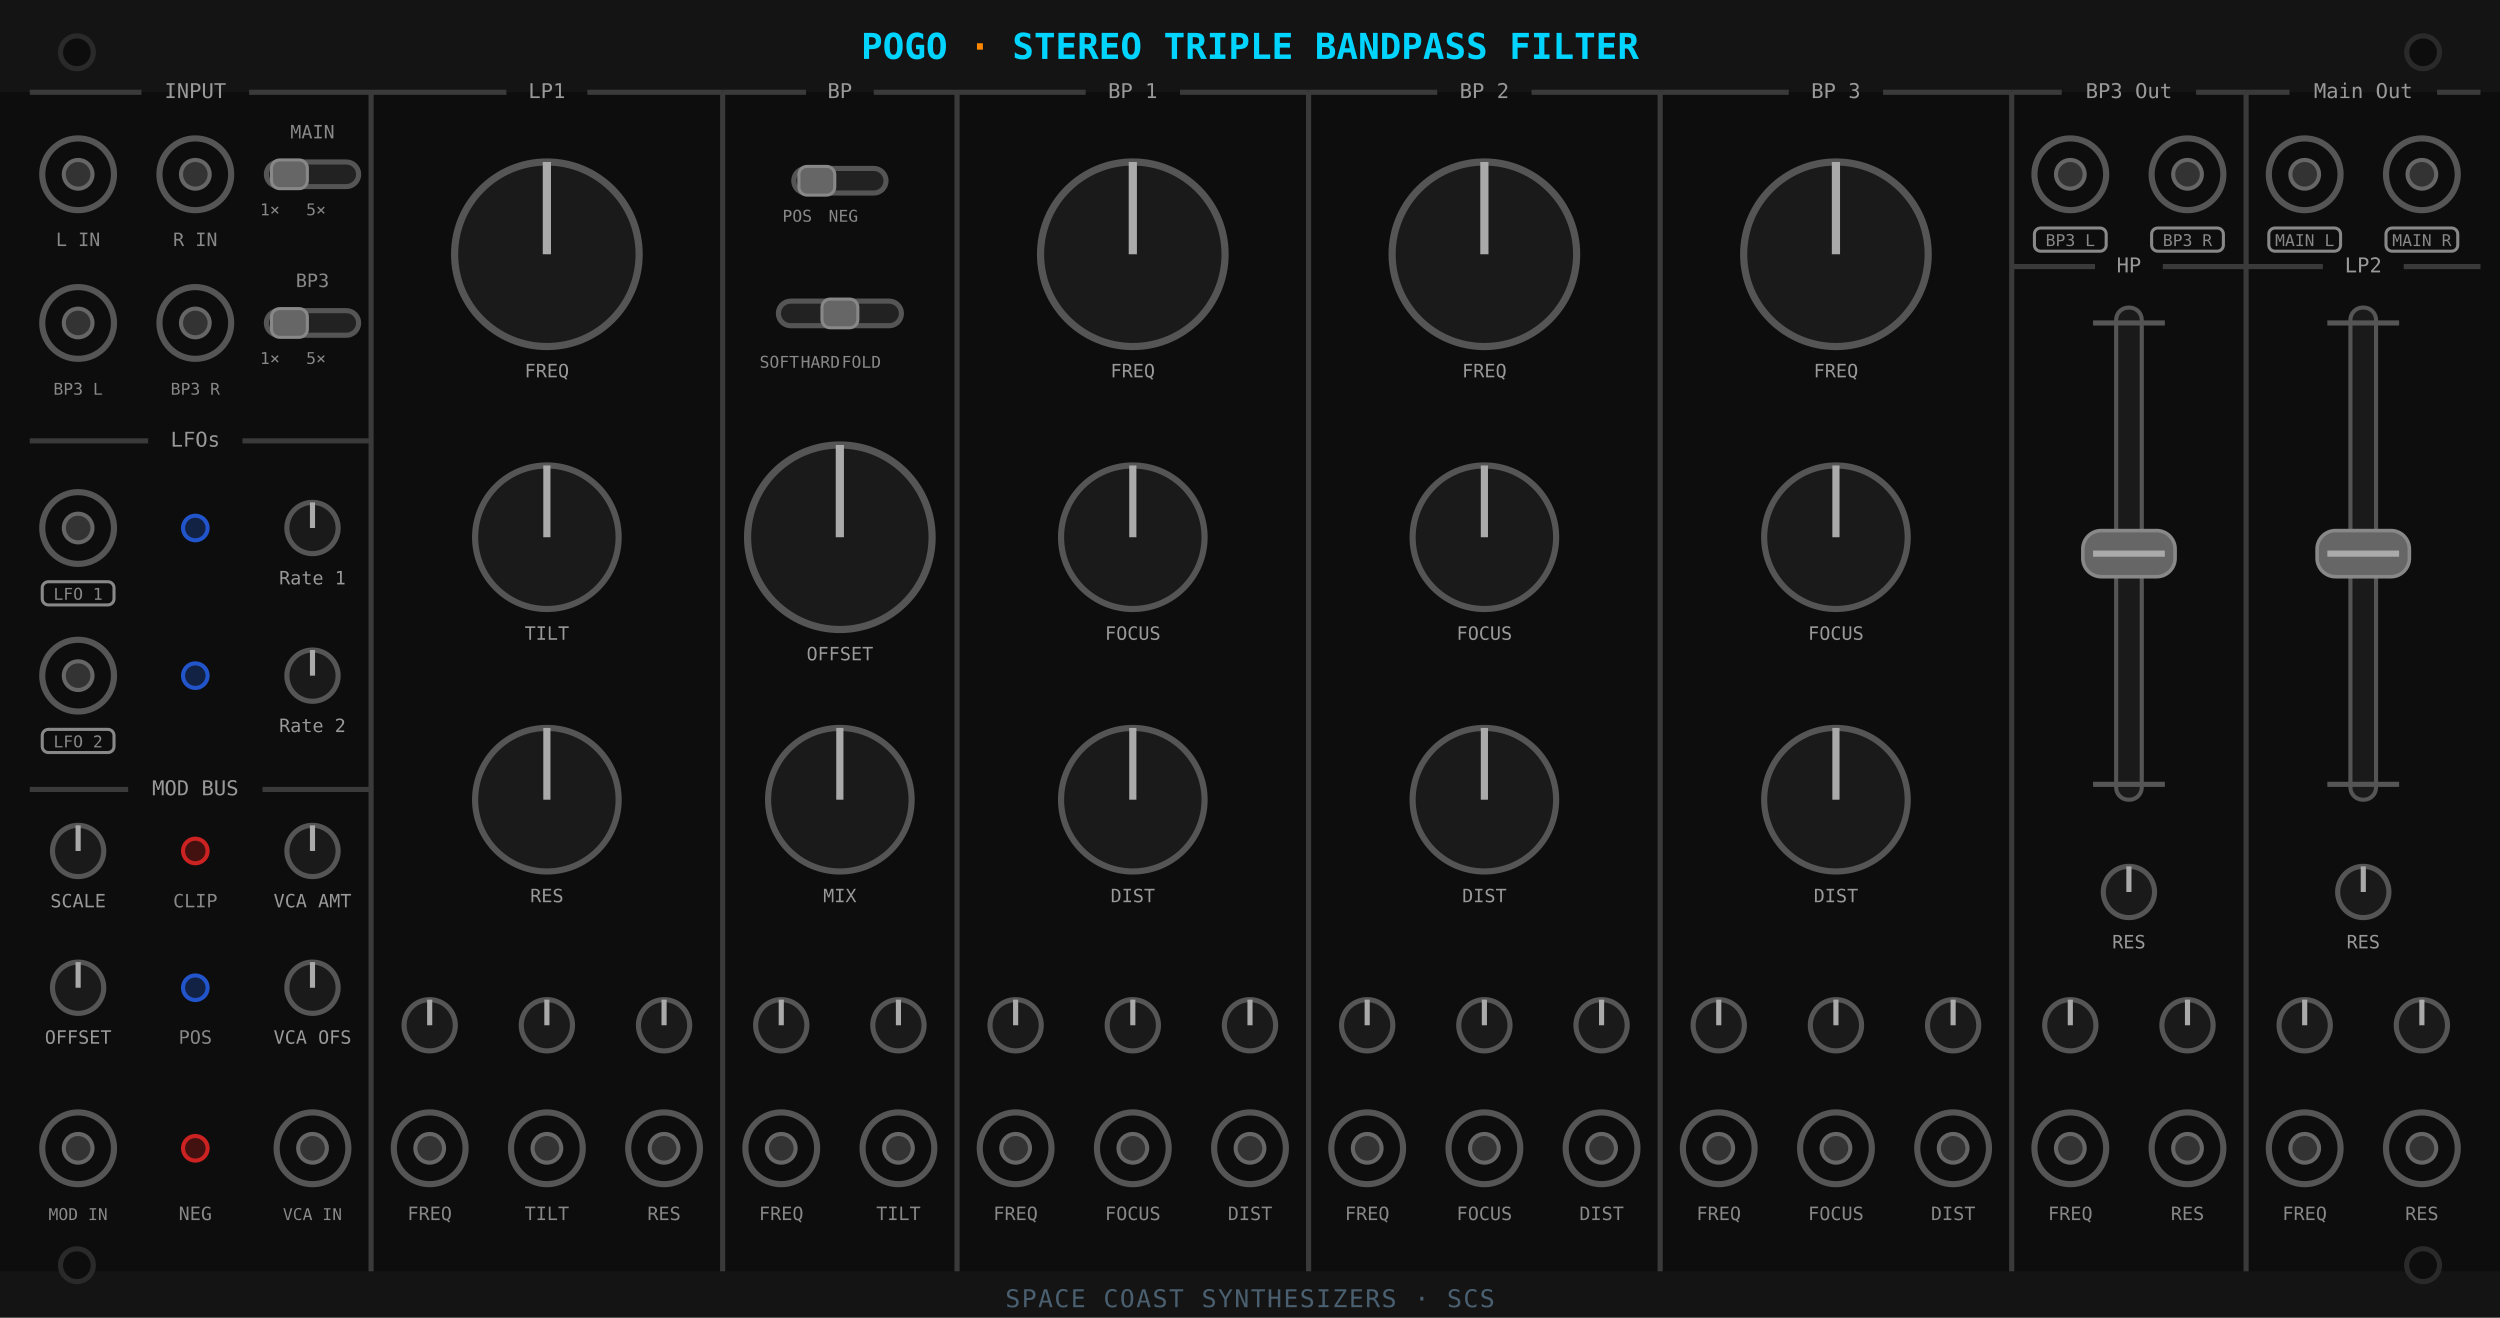
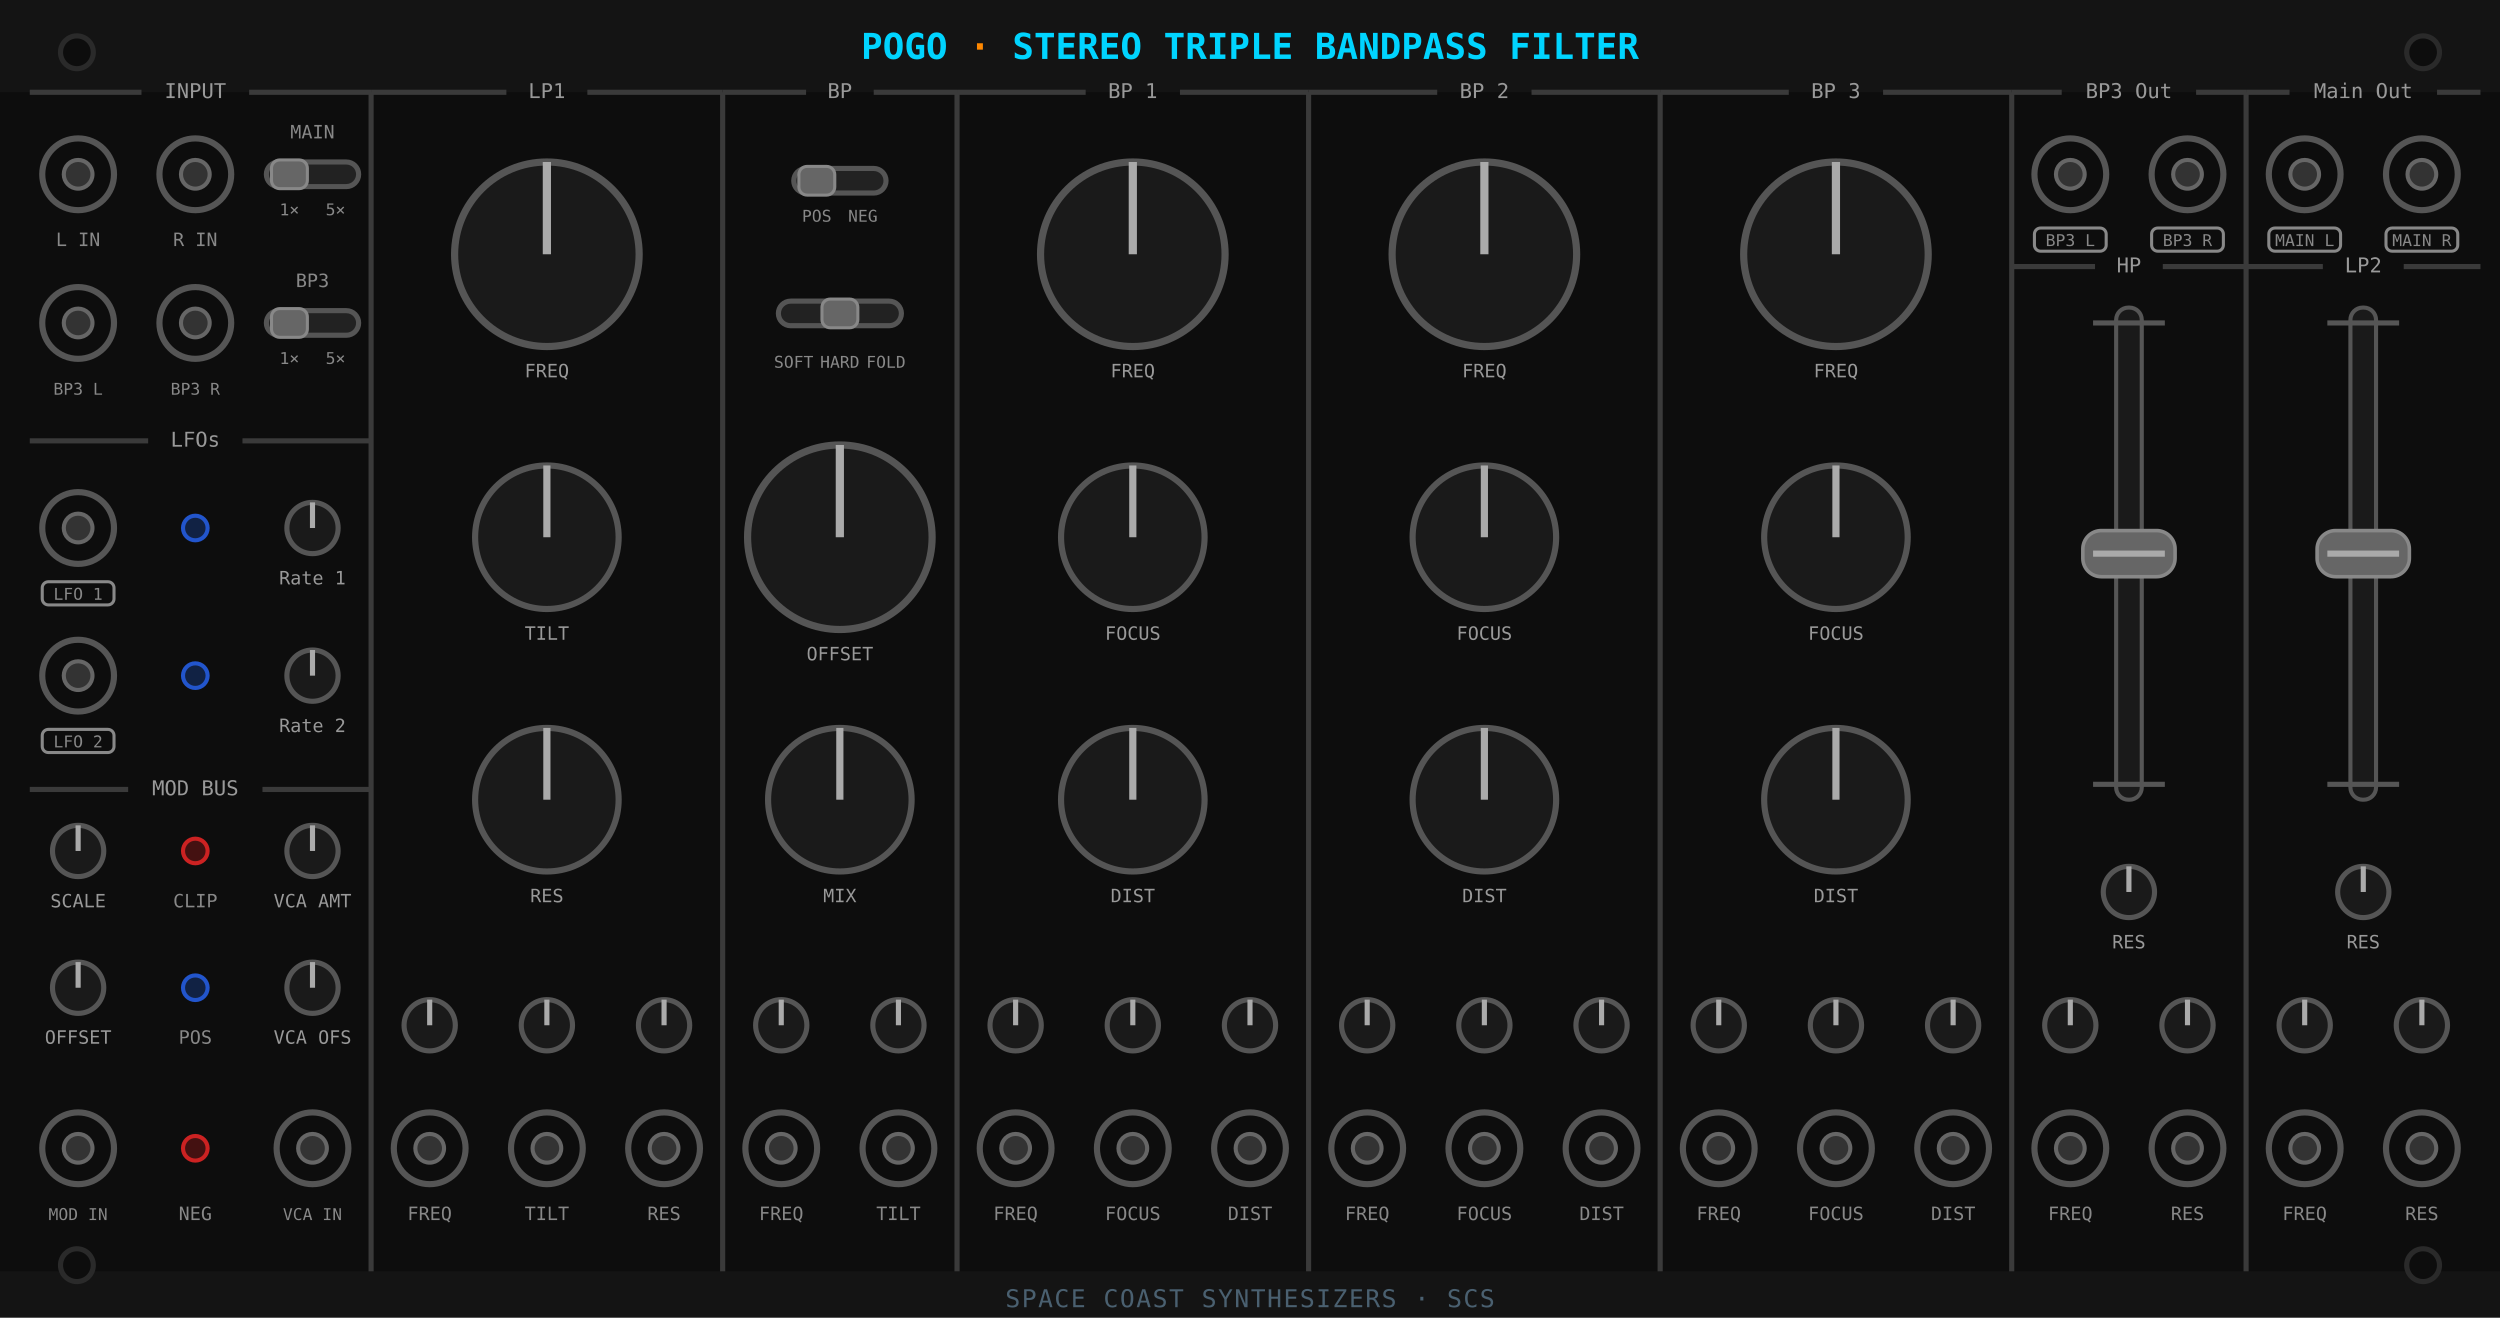
<svg xmlns="http://www.w3.org/2000/svg" width="243.84mm" height="128.5mm" viewBox="0 0 243.84 128.5">
  <rect x="0" y="0" width="243.84" height="128.5" fill="#0d0d0d" />
  <rect x="0" y="0" width="243.84" height="9.0" fill="#141414" />
  <rect x="0" y="124.0" width="243.84" height="4.5" fill="#141414" />
  <circle cx="7.5" cy="5.1" r="1.6" fill="#0d0d0d" stroke="#2a2a2a" stroke-width="0.5" />
  <circle cx="236.34" cy="5.1" r="1.6" fill="#0d0d0d" stroke="#2a2a2a" stroke-width="0.5" />
  <circle cx="7.5" cy="123.4" r="1.6" fill="#0d0d0d" stroke="#2a2a2a" stroke-width="0.5" />
  <circle cx="236.34" cy="123.4" r="1.6" fill="#0d0d0d" stroke="#2a2a2a" stroke-width="0.5" />
  <text x="121.92" y="5.75" fill="#00d4ff" font-family="monospace" font-size="3.5" font-weight="bold" text-anchor="middle">POGO  <tspan fill="#ff8800">·</tspan> STEREO TRIPLE BANDPASS FILTER</text>
  <text x="121.92" y="127.5" fill="#4a6070" font-family="monospace" font-size="2.4" text-anchor="middle" letter-spacing="0.15">SPACE COAST SYNTHESIZERS  ·  SCS</text>
  <line x1="36.195" y1="9.0" x2="36.195" y2="124.0" stroke="#3a3a3a" stroke-width="0.5" />
  <line x1="70.485" y1="9.0" x2="70.485" y2="124.0" stroke="#3a3a3a" stroke-width="0.5" />
  <line x1="93.345" y1="9.0" x2="93.345" y2="124.0" stroke="#3a3a3a" stroke-width="0.5" />
  <line x1="127.635" y1="9.0" x2="127.635" y2="124.0" stroke="#3a3a3a" stroke-width="0.5" />
  <line x1="161.925" y1="9.0" x2="161.925" y2="124.0" stroke="#3a3a3a" stroke-width="0.5" />
  <line x1="196.215" y1="9.0" x2="196.215" y2="124.0" stroke="#3a3a3a" stroke-width="0.5" />
  <line x1="219.075" y1="9.0" x2="219.075" y2="124.0" stroke="#3a3a3a" stroke-width="0.5" />
  <line x1="2.905" y1="9.0" x2="13.80" y2="9.0" stroke="#3a3a3a" stroke-width="0.5" />
  <line x1="24.30" y1="9.0" x2="36.195" y2="9.0" stroke="#3a3a3a" stroke-width="0.5" />
  <text x="19.05" y="9.0" fill="#999" font-family="monospace" font-size="2.0" text-anchor="middle" dominant-baseline="middle">INPUT</text>
  <line x1="2.905" y1="43.0" x2="14.45" y2="43.0" stroke="#3a3a3a" stroke-width="0.5" />
  <line x1="23.65" y1="43.0" x2="36.195" y2="43.0" stroke="#3a3a3a" stroke-width="0.5" />
  <text x="19.05" y="43.0" fill="#999" font-family="monospace" font-size="2.0" text-anchor="middle" dominant-baseline="middle">LFOs</text>
  <line x1="2.905" y1="77.0" x2="12.50" y2="77.0" stroke="#3a3a3a" stroke-width="0.5" />
  <line x1="25.60" y1="77.0" x2="36.195" y2="77.0" stroke="#3a3a3a" stroke-width="0.5" />
  <text x="19.05" y="77.0" fill="#999" font-family="monospace" font-size="2.0" text-anchor="middle" dominant-baseline="middle">MOD BUS</text>
  <line x1="36.195" y1="9.0" x2="49.39" y2="9.0" stroke="#3a3a3a" stroke-width="0.5" />
  <line x1="57.29" y1="9.0" x2="70.485" y2="9.0" stroke="#3a3a3a" stroke-width="0.5" />
  <text x="53.34" y="9.0" fill="#999" font-family="monospace" font-size="2.0" text-anchor="middle" dominant-baseline="middle">LP1</text>
  <line x1="70.485" y1="9.0" x2="78.62" y2="9.0" stroke="#3a3a3a" stroke-width="0.5" />
  <line x1="85.22" y1="9.0" x2="93.345" y2="9.0" stroke="#3a3a3a" stroke-width="0.5" />
  <text x="81.915" y="9.0" fill="#999" font-family="monospace" font-size="2.0" text-anchor="middle" dominant-baseline="middle">BP</text>
  <line x1="93.345" y1="9.0" x2="105.89" y2="9.0" stroke="#3a3a3a" stroke-width="0.5" />
  <line x1="115.09" y1="9.0" x2="127.635" y2="9.0" stroke="#3a3a3a" stroke-width="0.5" />
  <text x="110.49" y="9.0" fill="#999" font-family="monospace" font-size="2.0" text-anchor="middle" dominant-baseline="middle">BP 1</text>
  <line x1="127.635" y1="9.0" x2="140.18" y2="9.0" stroke="#3a3a3a" stroke-width="0.5" />
  <line x1="149.38" y1="9.0" x2="161.925" y2="9.0" stroke="#3a3a3a" stroke-width="0.5" />
  <text x="144.78" y="9.0" fill="#999" font-family="monospace" font-size="2.0" text-anchor="middle" dominant-baseline="middle">BP 2</text>
  <line x1="161.925" y1="9.0" x2="174.47" y2="9.0" stroke="#3a3a3a" stroke-width="0.5" />
  <line x1="183.67" y1="9.0" x2="196.215" y2="9.0" stroke="#3a3a3a" stroke-width="0.5" />
  <text x="179.07" y="9.0" fill="#999" font-family="monospace" font-size="2.0" text-anchor="middle" dominant-baseline="middle">BP 3</text>
  <line x1="196.215" y1="9.0" x2="201.09" y2="9.0" stroke="#3a3a3a" stroke-width="0.5" />
  <line x1="214.20" y1="9.0" x2="219.075" y2="9.0" stroke="#3a3a3a" stroke-width="0.5" />
  <text x="207.645" y="9.0" fill="#999" font-family="monospace" font-size="2.0" text-anchor="middle" dominant-baseline="middle">BP3 Out</text>
  <line x1="196.215" y1="26.0" x2="204.34" y2="26.0" stroke="#3a3a3a" stroke-width="0.5" />
  <line x1="210.95" y1="26.0" x2="219.075" y2="26.0" stroke="#3a3a3a" stroke-width="0.5" />
  <text x="207.645" y="26.0" fill="#999" font-family="monospace" font-size="2.0" text-anchor="middle" dominant-baseline="middle">HP</text>
  <line x1="219.075" y1="9.0" x2="223.31" y2="9.0" stroke="#3a3a3a" stroke-width="0.5" />
  <line x1="237.70" y1="9.0" x2="241.935" y2="9.0" stroke="#3a3a3a" stroke-width="0.5" />
  <text x="230.505" y="9.0" fill="#999" font-family="monospace" font-size="2.0" text-anchor="middle" dominant-baseline="middle">Main Out</text>
  <line x1="219.075" y1="26.0" x2="226.56" y2="26.0" stroke="#3a3a3a" stroke-width="0.5" />
  <line x1="234.45" y1="26.0" x2="241.935" y2="26.0" stroke="#3a3a3a" stroke-width="0.5" />
  <text x="230.505" y="26.0" fill="#999" font-family="monospace" font-size="2.0" text-anchor="middle" dominant-baseline="middle">LP2</text>
  <circle cx="7.62" cy="17.0" r="3.5" fill="none" stroke="#555" stroke-width="0.6" />
  <circle cx="7.62" cy="17.0" r="1.4" fill="#333" stroke="#666" stroke-width="0.4" />
  <text x="7.62" y="24.0" fill="#888" font-family="monospace" font-size="1.8" text-anchor="middle">L IN</text>
  <circle cx="19.05" cy="17.0" r="3.5" fill="none" stroke="#555" stroke-width="0.6" />
  <circle cx="19.05" cy="17.0" r="1.4" fill="#333" stroke="#666" stroke-width="0.4" />
  <text x="19.05" y="24.0" fill="#888" font-family="monospace" font-size="1.8" text-anchor="middle">R IN</text>
  <text x="30.48" y="13.5" fill="#888" font-family="monospace" font-size="1.8" text-anchor="middle">MAIN</text>
  <rect x="25.98" y="15.80" width="9" height="2.4" rx="1.2" fill="#222" stroke="#555" stroke-width="0.5" />
  <rect x="26.48" y="15.60" width="3.5" height="2.8" rx="0.8" fill="#666" stroke="#888" stroke-width="0.3" />
-   <text x="26.325" y="21.0" fill="#888" font-family="monospace" font-size="1.6" text-anchor="middle">1×</text>
-   <text x="30.825" y="21.0" fill="#888" font-family="monospace" font-size="1.6" text-anchor="middle">5×</text>
+   <text x="28.23" y="21.0" fill="#888" font-family="monospace" font-size="1.6" text-anchor="middle">1×</text>
+   <text x="32.73" y="21.0" fill="#888" font-family="monospace" font-size="1.6" text-anchor="middle">5×</text>
  <circle cx="7.62" cy="31.5" r="3.5" fill="none" stroke="#555" stroke-width="0.6" />
  <circle cx="7.62" cy="31.5" r="1.4" fill="#333" stroke="#666" stroke-width="0.4" />
  <text x="7.62" y="38.5" fill="#888" font-family="monospace" font-size="1.6" text-anchor="middle">BP3 L</text>
  <circle cx="19.05" cy="31.5" r="3.5" fill="none" stroke="#555" stroke-width="0.6" />
  <circle cx="19.05" cy="31.5" r="1.4" fill="#333" stroke="#666" stroke-width="0.4" />
  <text x="19.05" y="38.5" fill="#888" font-family="monospace" font-size="1.6" text-anchor="middle">BP3 R</text>
  <text x="30.48" y="28.0" fill="#888" font-family="monospace" font-size="1.8" text-anchor="middle">BP3</text>
  <rect x="25.98" y="30.30" width="9" height="2.4" rx="1.2" fill="#222" stroke="#555" stroke-width="0.5" />
  <rect x="26.48" y="30.10" width="3.5" height="2.8" rx="0.8" fill="#666" stroke="#888" stroke-width="0.3" />
-   <text x="26.325" y="35.5" fill="#888" font-family="monospace" font-size="1.6" text-anchor="middle">1×</text>
-   <text x="30.825" y="35.5" fill="#888" font-family="monospace" font-size="1.6" text-anchor="middle">5×</text>
+   <text x="28.23" y="35.5" fill="#888" font-family="monospace" font-size="1.6" text-anchor="middle">1×</text>
+   <text x="32.73" y="35.5" fill="#888" font-family="monospace" font-size="1.6" text-anchor="middle">5×</text>
  <circle cx="7.62" cy="51.5" r="3.5" fill="none" stroke="#555" stroke-width="0.6" />
  <circle cx="7.62" cy="51.5" r="1.4" fill="#333" stroke="#666" stroke-width="0.4" />
  <rect x="4.12" y="56.74" width="7.0" height="2.26" rx="0.6" fill="none" stroke="#888" stroke-width="0.3" />
  <text x="7.62" y="58.5" fill="#888" font-family="monospace" font-size="1.6" text-anchor="middle">LFO 1</text>
  <circle cx="19.05" cy="51.5" r="1.2" fill="#112244" stroke="#2255cc" stroke-width="0.4" />
  <circle cx="30.48" cy="51.5" r="2.5" fill="#1a1a1a" stroke="#555" stroke-width="0.5" />
  <line x1="30.48" y1="51.5" x2="30.48" y2="49.0" stroke="#aaa" stroke-width="0.5" />
  <text x="30.48" y="57.0" fill="#999" font-family="monospace" font-size="1.8" text-anchor="middle">Rate 1</text>
  <circle cx="7.62" cy="65.9" r="3.5" fill="none" stroke="#555" stroke-width="0.6" />
  <circle cx="7.62" cy="65.9" r="1.4" fill="#333" stroke="#666" stroke-width="0.4" />
  <rect x="4.12" y="71.14" width="7.0" height="2.26" rx="0.6" fill="none" stroke="#888" stroke-width="0.3" />
  <text x="7.62" y="72.9" fill="#888" font-family="monospace" font-size="1.6" text-anchor="middle">LFO 2</text>
  <circle cx="19.05" cy="65.9" r="1.2" fill="#112244" stroke="#2255cc" stroke-width="0.4" />
  <circle cx="30.48" cy="65.9" r="2.5" fill="#1a1a1a" stroke="#555" stroke-width="0.5" />
  <line x1="30.48" y1="65.9" x2="30.48" y2="63.4" stroke="#aaa" stroke-width="0.5" />
  <text x="30.48" y="71.4" fill="#999" font-family="monospace" font-size="1.8" text-anchor="middle">Rate 2</text>
  <circle cx="7.62" cy="83.0" r="2.5" fill="#1a1a1a" stroke="#555" stroke-width="0.5" />
  <line x1="7.62" y1="83.0" x2="7.62" y2="80.5" stroke="#aaa" stroke-width="0.5" />
  <text x="7.62" y="88.5" fill="#999" font-family="monospace" font-size="1.8" text-anchor="middle">SCALE</text>
  <circle cx="30.48" cy="83.0" r="2.5" fill="#1a1a1a" stroke="#555" stroke-width="0.5" />
  <line x1="30.48" y1="83.0" x2="30.48" y2="80.5" stroke="#aaa" stroke-width="0.5" />
  <text x="30.48" y="88.5" fill="#999" font-family="monospace" font-size="1.8" text-anchor="middle">VCA AMT</text>
  <circle cx="19.05" cy="83.0" r="1.2" fill="#441111" stroke="#cc2222" stroke-width="0.4" />
  <text x="19.05" y="88.5" fill="#888" font-family="monospace" font-size="1.8" text-anchor="middle">CLIP</text>
  <circle cx="7.62" cy="96.34" r="2.5" fill="#1a1a1a" stroke="#555" stroke-width="0.5" />
  <line x1="7.62" y1="96.34" x2="7.62" y2="93.84" stroke="#aaa" stroke-width="0.5" />
  <text x="7.62" y="101.8" fill="#999" font-family="monospace" font-size="1.8" text-anchor="middle">OFFSET</text>
  <circle cx="30.48" cy="96.34" r="2.5" fill="#1a1a1a" stroke="#555" stroke-width="0.5" />
  <line x1="30.48" y1="96.34" x2="30.48" y2="93.84" stroke="#aaa" stroke-width="0.5" />
  <text x="30.48" y="101.8" fill="#999" font-family="monospace" font-size="1.8" text-anchor="middle">VCA OFS</text>
  <circle cx="19.05" cy="96.34" r="1.2" fill="#112244" stroke="#2255cc" stroke-width="0.4" />
  <text x="19.05" y="101.8" fill="#888" font-family="monospace" font-size="1.8" text-anchor="middle">POS</text>
  <circle cx="7.62" cy="112.0" r="3.5" fill="none" stroke="#555" stroke-width="0.6" />
  <circle cx="7.62" cy="112.0" r="1.4" fill="#333" stroke="#666" stroke-width="0.4" />
  <text x="7.62" y="119.0" fill="#888" font-family="monospace" font-size="1.6" text-anchor="middle">MOD IN</text>
  <circle cx="19.05" cy="112.0" r="1.2" fill="#441111" stroke="#cc2222" stroke-width="0.4" />
  <text x="19.05" y="119.0" fill="#888" font-family="monospace" font-size="1.8" text-anchor="middle">NEG</text>
  <circle cx="30.48" cy="112.0" r="3.5" fill="none" stroke="#555" stroke-width="0.6" />
  <circle cx="30.48" cy="112.0" r="1.4" fill="#333" stroke="#666" stroke-width="0.4" />
  <text x="30.48" y="119.0" fill="#888" font-family="monospace" font-size="1.6" text-anchor="middle">VCA IN</text>
  <circle cx="53.34" cy="24.8" r="9.0" fill="#1a1a1a" stroke="#555" stroke-width="0.7" />
  <line x1="53.34" y1="24.8" x2="53.34" y2="15.8" stroke="#aaa" stroke-width="0.8" />
  <text x="53.34" y="36.8" fill="#999" font-family="monospace" font-size="1.8" text-anchor="middle">FREQ</text>
  <circle cx="53.34" cy="52.4" r="7.0" fill="#1a1a1a" stroke="#555" stroke-width="0.6" />
  <line x1="53.34" y1="52.4" x2="53.34" y2="45.4" stroke="#aaa" stroke-width="0.7" />
  <text x="53.34" y="62.4" fill="#999" font-family="monospace" font-size="1.8" text-anchor="middle">TILT</text>
  <circle cx="53.34" cy="78.0" r="7.0" fill="#1a1a1a" stroke="#555" stroke-width="0.6" />
  <line x1="53.34" y1="78.0" x2="53.34" y2="71.0" stroke="#aaa" stroke-width="0.7" />
  <text x="53.34" y="88.0" fill="#999" font-family="monospace" font-size="1.8" text-anchor="middle">RES</text>
  <circle cx="41.91" cy="100.0" r="2.5" fill="#1a1a1a" stroke="#555" stroke-width="0.5" />
  <line x1="41.91" y1="100.0" x2="41.91" y2="97.5" stroke="#aaa" stroke-width="0.5" />
  <text x="41.91" y="105.5" fill="#999" font-family="monospace" font-size="1.8" text-anchor="middle" />
  <circle cx="53.34" cy="100.0" r="2.5" fill="#1a1a1a" stroke="#555" stroke-width="0.5" />
  <line x1="53.34" y1="100.0" x2="53.34" y2="97.5" stroke="#aaa" stroke-width="0.5" />
  <text x="53.34" y="105.5" fill="#999" font-family="monospace" font-size="1.8" text-anchor="middle" />
  <circle cx="64.77" cy="100.0" r="2.5" fill="#1a1a1a" stroke="#555" stroke-width="0.5" />
  <line x1="64.77" y1="100.0" x2="64.77" y2="97.5" stroke="#aaa" stroke-width="0.5" />
  <text x="64.77" y="105.5" fill="#999" font-family="monospace" font-size="1.8" text-anchor="middle" />
  <circle cx="41.91" cy="112.0" r="3.5" fill="none" stroke="#555" stroke-width="0.6" />
  <circle cx="41.91" cy="112.0" r="1.4" fill="#333" stroke="#666" stroke-width="0.4" />
  <text x="41.91" y="119.0" fill="#888" font-family="monospace" font-size="1.8" text-anchor="middle">FREQ</text>
  <circle cx="53.34" cy="112.0" r="3.5" fill="none" stroke="#555" stroke-width="0.6" />
  <circle cx="53.34" cy="112.0" r="1.4" fill="#333" stroke="#666" stroke-width="0.4" />
  <text x="53.34" y="119.0" fill="#888" font-family="monospace" font-size="1.8" text-anchor="middle">TILT</text>
  <circle cx="64.77" cy="112.0" r="3.5" fill="none" stroke="#555" stroke-width="0.6" />
  <circle cx="64.77" cy="112.0" r="1.4" fill="#333" stroke="#666" stroke-width="0.4" />
  <text x="64.77" y="119.0" fill="#888" font-family="monospace" font-size="1.8" text-anchor="middle">RES</text>
  <text x="81.915" y="14.13" fill="#888" font-family="monospace" font-size="1.8" text-anchor="middle" />
  <rect x="77.42" y="16.43" width="9" height="2.4" rx="1.2" fill="#222" stroke="#555" stroke-width="0.5" />
  <rect x="77.92" y="16.23" width="3.5" height="2.8" rx="0.8" fill="#666" stroke="#888" stroke-width="0.3" />
-   <text x="77.76" y="21.63" fill="#888" font-family="monospace" font-size="1.6" text-anchor="middle">POS</text>
-   <text x="82.26" y="21.63" fill="#888" font-family="monospace" font-size="1.6" text-anchor="middle">NEG</text>
+   <text x="79.665" y="21.63" fill="#888" font-family="monospace" font-size="1.6" text-anchor="middle">POS</text>
+   <text x="84.165" y="21.63" fill="#888" font-family="monospace" font-size="1.6" text-anchor="middle">NEG</text>
  <rect x="75.92" y="29.37" width="12" height="2.4" rx="1.2" fill="#222" stroke="#555" stroke-width="0.5" />
  <rect x="80.17" y="29.17" width="3.5" height="2.8" rx="0.8" fill="#666" stroke="#888" stroke-width="0.3" />
-   <text x="76.01" y="35.87" fill="#888" font-family="monospace" font-size="1.6" text-anchor="middle">SOFT</text>
-   <text x="80.01" y="35.87" fill="#888" font-family="monospace" font-size="1.6" text-anchor="middle">HARD</text>
-   <text x="84.01" y="35.87" fill="#888" font-family="monospace" font-size="1.6" text-anchor="middle">FOLD</text>
+   <text x="77.415" y="35.87" fill="#888" font-family="monospace" font-size="1.6" text-anchor="middle">SOFT</text>
+   <text x="81.915" y="35.87" fill="#888" font-family="monospace" font-size="1.6" text-anchor="middle">HARD</text>
+   <text x="86.415" y="35.87" fill="#888" font-family="monospace" font-size="1.6" text-anchor="middle">FOLD</text>
  <text x="81.915" y="39.37" fill="#999" font-family="monospace" font-size="1.8" text-anchor="middle" />
  <circle cx="81.915" cy="52.4" r="9.0" fill="#1a1a1a" stroke="#555" stroke-width="0.7" />
  <line x1="81.915" y1="52.4" x2="81.915" y2="43.4" stroke="#aaa" stroke-width="0.8" />
  <text x="81.915" y="64.4" fill="#999" font-family="monospace" font-size="1.8" text-anchor="middle">OFFSET</text>
  <circle cx="81.915" cy="78.0" r="7.0" fill="#1a1a1a" stroke="#555" stroke-width="0.6" />
  <line x1="81.915" y1="78.0" x2="81.915" y2="71.0" stroke="#aaa" stroke-width="0.7" />
  <text x="81.915" y="88.0" fill="#999" font-family="monospace" font-size="1.8" text-anchor="middle">MIX</text>
  <circle cx="76.2" cy="100.0" r="2.5" fill="#1a1a1a" stroke="#555" stroke-width="0.5" />
  <line x1="76.2" y1="100.0" x2="76.2" y2="97.5" stroke="#aaa" stroke-width="0.5" />
  <text x="76.2" y="105.5" fill="#999" font-family="monospace" font-size="1.8" text-anchor="middle" />
  <circle cx="87.63" cy="100.0" r="2.5" fill="#1a1a1a" stroke="#555" stroke-width="0.5" />
  <line x1="87.63" y1="100.0" x2="87.63" y2="97.5" stroke="#aaa" stroke-width="0.5" />
  <text x="87.63" y="105.5" fill="#999" font-family="monospace" font-size="1.8" text-anchor="middle" />
  <circle cx="76.2" cy="112.0" r="3.5" fill="none" stroke="#555" stroke-width="0.6" />
  <circle cx="76.2" cy="112.0" r="1.4" fill="#333" stroke="#666" stroke-width="0.4" />
  <text x="76.2" y="119.0" fill="#888" font-family="monospace" font-size="1.8" text-anchor="middle">FREQ</text>
  <circle cx="87.63" cy="112.0" r="3.5" fill="none" stroke="#555" stroke-width="0.6" />
  <circle cx="87.63" cy="112.0" r="1.4" fill="#333" stroke="#666" stroke-width="0.4" />
  <text x="87.63" y="119.0" fill="#888" font-family="monospace" font-size="1.8" text-anchor="middle">TILT</text>
  <circle cx="110.49" cy="24.8" r="9.0" fill="#1a1a1a" stroke="#555" stroke-width="0.7" />
  <line x1="110.49" y1="24.8" x2="110.49" y2="15.8" stroke="#aaa" stroke-width="0.8" />
  <text x="110.49" y="36.8" fill="#999" font-family="monospace" font-size="1.8" text-anchor="middle">FREQ</text>
  <circle cx="110.49" cy="52.4" r="7.0" fill="#1a1a1a" stroke="#555" stroke-width="0.6" />
  <line x1="110.49" y1="52.4" x2="110.49" y2="45.4" stroke="#aaa" stroke-width="0.7" />
  <text x="110.49" y="62.4" fill="#999" font-family="monospace" font-size="1.8" text-anchor="middle">FOCUS</text>
  <circle cx="110.49" cy="78.0" r="7.0" fill="#1a1a1a" stroke="#555" stroke-width="0.6" />
  <line x1="110.49" y1="78.0" x2="110.49" y2="71.0" stroke="#aaa" stroke-width="0.7" />
  <text x="110.49" y="88.0" fill="#999" font-family="monospace" font-size="1.8" text-anchor="middle">DIST</text>
  <circle cx="99.06" cy="100.0" r="2.5" fill="#1a1a1a" stroke="#555" stroke-width="0.5" />
  <line x1="99.06" y1="100.0" x2="99.06" y2="97.5" stroke="#aaa" stroke-width="0.5" />
  <text x="99.06" y="105.5" fill="#999" font-family="monospace" font-size="1.8" text-anchor="middle" />
  <circle cx="110.49" cy="100.0" r="2.5" fill="#1a1a1a" stroke="#555" stroke-width="0.5" />
  <line x1="110.49" y1="100.0" x2="110.49" y2="97.5" stroke="#aaa" stroke-width="0.5" />
  <text x="110.49" y="105.5" fill="#999" font-family="monospace" font-size="1.8" text-anchor="middle" />
  <circle cx="121.92" cy="100.0" r="2.5" fill="#1a1a1a" stroke="#555" stroke-width="0.5" />
  <line x1="121.92" y1="100.0" x2="121.92" y2="97.5" stroke="#aaa" stroke-width="0.5" />
  <text x="121.92" y="105.5" fill="#999" font-family="monospace" font-size="1.8" text-anchor="middle" />
  <circle cx="99.06" cy="112.0" r="3.5" fill="none" stroke="#555" stroke-width="0.6" />
  <circle cx="99.06" cy="112.0" r="1.4" fill="#333" stroke="#666" stroke-width="0.4" />
  <text x="99.06" y="119.0" fill="#888" font-family="monospace" font-size="1.8" text-anchor="middle">FREQ</text>
  <circle cx="110.49" cy="112.0" r="3.5" fill="none" stroke="#555" stroke-width="0.6" />
  <circle cx="110.49" cy="112.0" r="1.4" fill="#333" stroke="#666" stroke-width="0.4" />
  <text x="110.49" y="119.0" fill="#888" font-family="monospace" font-size="1.8" text-anchor="middle">FOCUS</text>
  <circle cx="121.92" cy="112.0" r="3.5" fill="none" stroke="#555" stroke-width="0.6" />
  <circle cx="121.92" cy="112.0" r="1.4" fill="#333" stroke="#666" stroke-width="0.4" />
  <text x="121.92" y="119.0" fill="#888" font-family="monospace" font-size="1.8" text-anchor="middle">DIST</text>
  <circle cx="144.78" cy="24.8" r="9.0" fill="#1a1a1a" stroke="#555" stroke-width="0.7" />
  <line x1="144.78" y1="24.8" x2="144.78" y2="15.8" stroke="#aaa" stroke-width="0.8" />
  <text x="144.78" y="36.8" fill="#999" font-family="monospace" font-size="1.8" text-anchor="middle">FREQ</text>
  <circle cx="144.78" cy="52.4" r="7.0" fill="#1a1a1a" stroke="#555" stroke-width="0.6" />
  <line x1="144.78" y1="52.4" x2="144.78" y2="45.4" stroke="#aaa" stroke-width="0.7" />
  <text x="144.78" y="62.4" fill="#999" font-family="monospace" font-size="1.8" text-anchor="middle">FOCUS</text>
  <circle cx="144.78" cy="78.0" r="7.0" fill="#1a1a1a" stroke="#555" stroke-width="0.6" />
  <line x1="144.78" y1="78.0" x2="144.78" y2="71.0" stroke="#aaa" stroke-width="0.7" />
  <text x="144.78" y="88.0" fill="#999" font-family="monospace" font-size="1.8" text-anchor="middle">DIST</text>
  <circle cx="133.35" cy="100.0" r="2.5" fill="#1a1a1a" stroke="#555" stroke-width="0.5" />
  <line x1="133.35" y1="100.0" x2="133.35" y2="97.5" stroke="#aaa" stroke-width="0.5" />
  <text x="133.35" y="105.5" fill="#999" font-family="monospace" font-size="1.8" text-anchor="middle" />
  <circle cx="144.78" cy="100.0" r="2.5" fill="#1a1a1a" stroke="#555" stroke-width="0.5" />
  <line x1="144.78" y1="100.0" x2="144.78" y2="97.5" stroke="#aaa" stroke-width="0.5" />
  <text x="144.78" y="105.5" fill="#999" font-family="monospace" font-size="1.8" text-anchor="middle" />
  <circle cx="156.21" cy="100.0" r="2.5" fill="#1a1a1a" stroke="#555" stroke-width="0.5" />
  <line x1="156.21" y1="100.0" x2="156.21" y2="97.5" stroke="#aaa" stroke-width="0.5" />
  <text x="156.21" y="105.5" fill="#999" font-family="monospace" font-size="1.8" text-anchor="middle" />
  <circle cx="133.35" cy="112.0" r="3.5" fill="none" stroke="#555" stroke-width="0.6" />
  <circle cx="133.35" cy="112.0" r="1.4" fill="#333" stroke="#666" stroke-width="0.4" />
  <text x="133.35" y="119.0" fill="#888" font-family="monospace" font-size="1.8" text-anchor="middle">FREQ</text>
  <circle cx="144.78" cy="112.0" r="3.5" fill="none" stroke="#555" stroke-width="0.6" />
  <circle cx="144.78" cy="112.0" r="1.4" fill="#333" stroke="#666" stroke-width="0.4" />
  <text x="144.78" y="119.0" fill="#888" font-family="monospace" font-size="1.8" text-anchor="middle">FOCUS</text>
  <circle cx="156.21" cy="112.0" r="3.5" fill="none" stroke="#555" stroke-width="0.6" />
  <circle cx="156.21" cy="112.0" r="1.4" fill="#333" stroke="#666" stroke-width="0.4" />
  <text x="156.21" y="119.0" fill="#888" font-family="monospace" font-size="1.8" text-anchor="middle">DIST</text>
  <circle cx="179.07" cy="24.8" r="9.0" fill="#1a1a1a" stroke="#555" stroke-width="0.7" />
  <line x1="179.07" y1="24.8" x2="179.07" y2="15.8" stroke="#aaa" stroke-width="0.8" />
  <text x="179.07" y="36.8" fill="#999" font-family="monospace" font-size="1.8" text-anchor="middle">FREQ</text>
  <circle cx="179.07" cy="52.4" r="7.0" fill="#1a1a1a" stroke="#555" stroke-width="0.6" />
  <line x1="179.07" y1="52.4" x2="179.07" y2="45.4" stroke="#aaa" stroke-width="0.7" />
  <text x="179.07" y="62.4" fill="#999" font-family="monospace" font-size="1.8" text-anchor="middle">FOCUS</text>
  <circle cx="179.07" cy="78.0" r="7.0" fill="#1a1a1a" stroke="#555" stroke-width="0.6" />
  <line x1="179.07" y1="78.0" x2="179.07" y2="71.0" stroke="#aaa" stroke-width="0.7" />
  <text x="179.07" y="88.0" fill="#999" font-family="monospace" font-size="1.8" text-anchor="middle">DIST</text>
  <circle cx="167.64" cy="100.0" r="2.5" fill="#1a1a1a" stroke="#555" stroke-width="0.5" />
  <line x1="167.64" y1="100.0" x2="167.64" y2="97.5" stroke="#aaa" stroke-width="0.5" />
  <text x="167.64" y="105.5" fill="#999" font-family="monospace" font-size="1.8" text-anchor="middle" />
  <circle cx="179.07" cy="100.0" r="2.5" fill="#1a1a1a" stroke="#555" stroke-width="0.5" />
  <line x1="179.07" y1="100.0" x2="179.07" y2="97.5" stroke="#aaa" stroke-width="0.5" />
  <text x="179.07" y="105.5" fill="#999" font-family="monospace" font-size="1.8" text-anchor="middle" />
  <circle cx="190.5" cy="100.0" r="2.5" fill="#1a1a1a" stroke="#555" stroke-width="0.5" />
  <line x1="190.5" y1="100.0" x2="190.5" y2="97.5" stroke="#aaa" stroke-width="0.5" />
  <text x="190.5" y="105.5" fill="#999" font-family="monospace" font-size="1.8" text-anchor="middle" />
  <circle cx="167.64" cy="112.0" r="3.5" fill="none" stroke="#555" stroke-width="0.6" />
  <circle cx="167.64" cy="112.0" r="1.4" fill="#333" stroke="#666" stroke-width="0.4" />
  <text x="167.64" y="119.0" fill="#888" font-family="monospace" font-size="1.8" text-anchor="middle">FREQ</text>
  <circle cx="179.07" cy="112.0" r="3.5" fill="none" stroke="#555" stroke-width="0.6" />
  <circle cx="179.07" cy="112.0" r="1.4" fill="#333" stroke="#666" stroke-width="0.4" />
  <text x="179.07" y="119.0" fill="#888" font-family="monospace" font-size="1.8" text-anchor="middle">FOCUS</text>
  <circle cx="190.5" cy="112.0" r="3.5" fill="none" stroke="#555" stroke-width="0.6" />
  <circle cx="190.5" cy="112.0" r="1.4" fill="#333" stroke="#666" stroke-width="0.4" />
  <text x="190.5" y="119.0" fill="#888" font-family="monospace" font-size="1.8" text-anchor="middle">DIST</text>
  <circle cx="201.93" cy="17.0" r="3.5" fill="none" stroke="#555" stroke-width="0.6" />
  <circle cx="201.93" cy="17.0" r="1.4" fill="#333" stroke="#666" stroke-width="0.4" />
  <rect x="198.43" y="22.24" width="7.0" height="2.26" rx="0.6" fill="none" stroke="#888" stroke-width="0.3" />
  <text x="201.93" y="24.0" fill="#888" font-family="monospace" font-size="1.6" text-anchor="middle">BP3 L</text>
  <circle cx="213.36" cy="17.0" r="3.5" fill="none" stroke="#555" stroke-width="0.6" />
  <circle cx="213.36" cy="17.0" r="1.4" fill="#333" stroke="#666" stroke-width="0.4" />
  <rect x="209.86" y="22.24" width="7.0" height="2.26" rx="0.6" fill="none" stroke="#888" stroke-width="0.3" />
  <text x="213.36" y="24.0" fill="#888" font-family="monospace" font-size="1.6" text-anchor="middle">BP3 R</text>
  <rect x="206.40" y="30.00" width="2.5" height="48.0" rx="1.2" fill="#1a1a1a" stroke="#555" stroke-width="0.4" />
  <line x1="204.15" y1="31.50" x2="211.15" y2="31.50" stroke="#555" stroke-width="0.5" />
  <line x1="204.15" y1="76.50" x2="211.15" y2="76.50" stroke="#555" stroke-width="0.5" />
  <line x1="205.65" y1="54.00" x2="209.65" y2="54.00" stroke="#aaa" stroke-width="0.35" />
  <rect x="203.15" y="51.75" width="9.0" height="4.5" rx="1.8" fill="#666" stroke="#888" stroke-width="0.35" />
  <line x1="204.15" y1="54.00" x2="211.15" y2="54.00" stroke="#aaa" stroke-width="0.6" />
  <text x="207.645" y="26.5" fill="#888" font-family="monospace" font-size="1.8" text-anchor="middle" />
  <circle cx="207.645" cy="87.0" r="2.5" fill="#1a1a1a" stroke="#555" stroke-width="0.5" />
  <line x1="207.645" y1="87.0" x2="207.645" y2="84.5" stroke="#aaa" stroke-width="0.5" />
  <text x="207.645" y="92.5" fill="#999" font-family="monospace" font-size="1.8" text-anchor="middle">RES</text>
  <circle cx="201.93" cy="100.0" r="2.5" fill="#1a1a1a" stroke="#555" stroke-width="0.5" />
  <line x1="201.93" y1="100.0" x2="201.93" y2="97.5" stroke="#aaa" stroke-width="0.5" />
  <text x="201.93" y="105.5" fill="#999" font-family="monospace" font-size="1.8" text-anchor="middle" />
  <circle cx="213.36" cy="100.0" r="2.5" fill="#1a1a1a" stroke="#555" stroke-width="0.5" />
  <line x1="213.36" y1="100.0" x2="213.36" y2="97.5" stroke="#aaa" stroke-width="0.5" />
  <text x="213.36" y="105.5" fill="#999" font-family="monospace" font-size="1.8" text-anchor="middle" />
  <circle cx="201.93" cy="112.0" r="3.5" fill="none" stroke="#555" stroke-width="0.6" />
  <circle cx="201.93" cy="112.0" r="1.4" fill="#333" stroke="#666" stroke-width="0.4" />
  <text x="201.93" y="119.0" fill="#888" font-family="monospace" font-size="1.8" text-anchor="middle">FREQ</text>
  <circle cx="213.36" cy="112.0" r="3.5" fill="none" stroke="#555" stroke-width="0.6" />
  <circle cx="213.36" cy="112.0" r="1.4" fill="#333" stroke="#666" stroke-width="0.4" />
  <text x="213.36" y="119.0" fill="#888" font-family="monospace" font-size="1.8" text-anchor="middle">RES</text>
  <circle cx="224.79" cy="17.0" r="3.5" fill="none" stroke="#555" stroke-width="0.6" />
  <circle cx="224.79" cy="17.0" r="1.4" fill="#333" stroke="#666" stroke-width="0.4" />
  <rect x="221.29" y="22.24" width="7.0" height="2.26" rx="0.6" fill="none" stroke="#888" stroke-width="0.3" />
  <text x="224.79" y="24.0" fill="#888" font-family="monospace" font-size="1.6" text-anchor="middle">MAIN L</text>
  <circle cx="236.22" cy="17.0" r="3.5" fill="none" stroke="#555" stroke-width="0.6" />
  <circle cx="236.22" cy="17.0" r="1.4" fill="#333" stroke="#666" stroke-width="0.4" />
  <rect x="232.72" y="22.24" width="7.0" height="2.26" rx="0.6" fill="none" stroke="#888" stroke-width="0.3" />
  <text x="236.22" y="24.0" fill="#888" font-family="monospace" font-size="1.6" text-anchor="middle">MAIN R</text>
  <rect x="229.25" y="30.00" width="2.5" height="48.0" rx="1.2" fill="#1a1a1a" stroke="#555" stroke-width="0.4" />
  <line x1="227.00" y1="31.50" x2="234.00" y2="31.50" stroke="#555" stroke-width="0.5" />
  <line x1="227.00" y1="76.50" x2="234.00" y2="76.50" stroke="#555" stroke-width="0.5" />
  <line x1="228.50" y1="54.00" x2="232.50" y2="54.00" stroke="#aaa" stroke-width="0.35" />
  <rect x="226.00" y="51.75" width="9.0" height="4.5" rx="1.8" fill="#666" stroke="#888" stroke-width="0.35" />
  <line x1="227.00" y1="54.00" x2="234.00" y2="54.00" stroke="#aaa" stroke-width="0.6" />
  <text x="230.505" y="26.5" fill="#888" font-family="monospace" font-size="1.8" text-anchor="middle" />
  <circle cx="230.505" cy="87.0" r="2.5" fill="#1a1a1a" stroke="#555" stroke-width="0.5" />
  <line x1="230.505" y1="87.0" x2="230.505" y2="84.5" stroke="#aaa" stroke-width="0.5" />
  <text x="230.505" y="92.5" fill="#999" font-family="monospace" font-size="1.8" text-anchor="middle">RES</text>
  <circle cx="224.79" cy="100.0" r="2.5" fill="#1a1a1a" stroke="#555" stroke-width="0.5" />
  <line x1="224.79" y1="100.0" x2="224.79" y2="97.5" stroke="#aaa" stroke-width="0.5" />
  <text x="224.79" y="105.5" fill="#999" font-family="monospace" font-size="1.8" text-anchor="middle" />
  <circle cx="236.22" cy="100.0" r="2.5" fill="#1a1a1a" stroke="#555" stroke-width="0.5" />
  <line x1="236.22" y1="100.0" x2="236.22" y2="97.5" stroke="#aaa" stroke-width="0.5" />
  <text x="236.22" y="105.5" fill="#999" font-family="monospace" font-size="1.8" text-anchor="middle" />
  <circle cx="224.79" cy="112.0" r="3.5" fill="none" stroke="#555" stroke-width="0.6" />
  <circle cx="224.79" cy="112.0" r="1.4" fill="#333" stroke="#666" stroke-width="0.4" />
  <text x="224.79" y="119.0" fill="#888" font-family="monospace" font-size="1.8" text-anchor="middle">FREQ</text>
  <circle cx="236.22" cy="112.0" r="3.5" fill="none" stroke="#555" stroke-width="0.6" />
  <circle cx="236.22" cy="112.0" r="1.4" fill="#333" stroke="#666" stroke-width="0.4" />
  <text x="236.22" y="119.0" fill="#888" font-family="monospace" font-size="1.8" text-anchor="middle">RES</text>
</svg>
